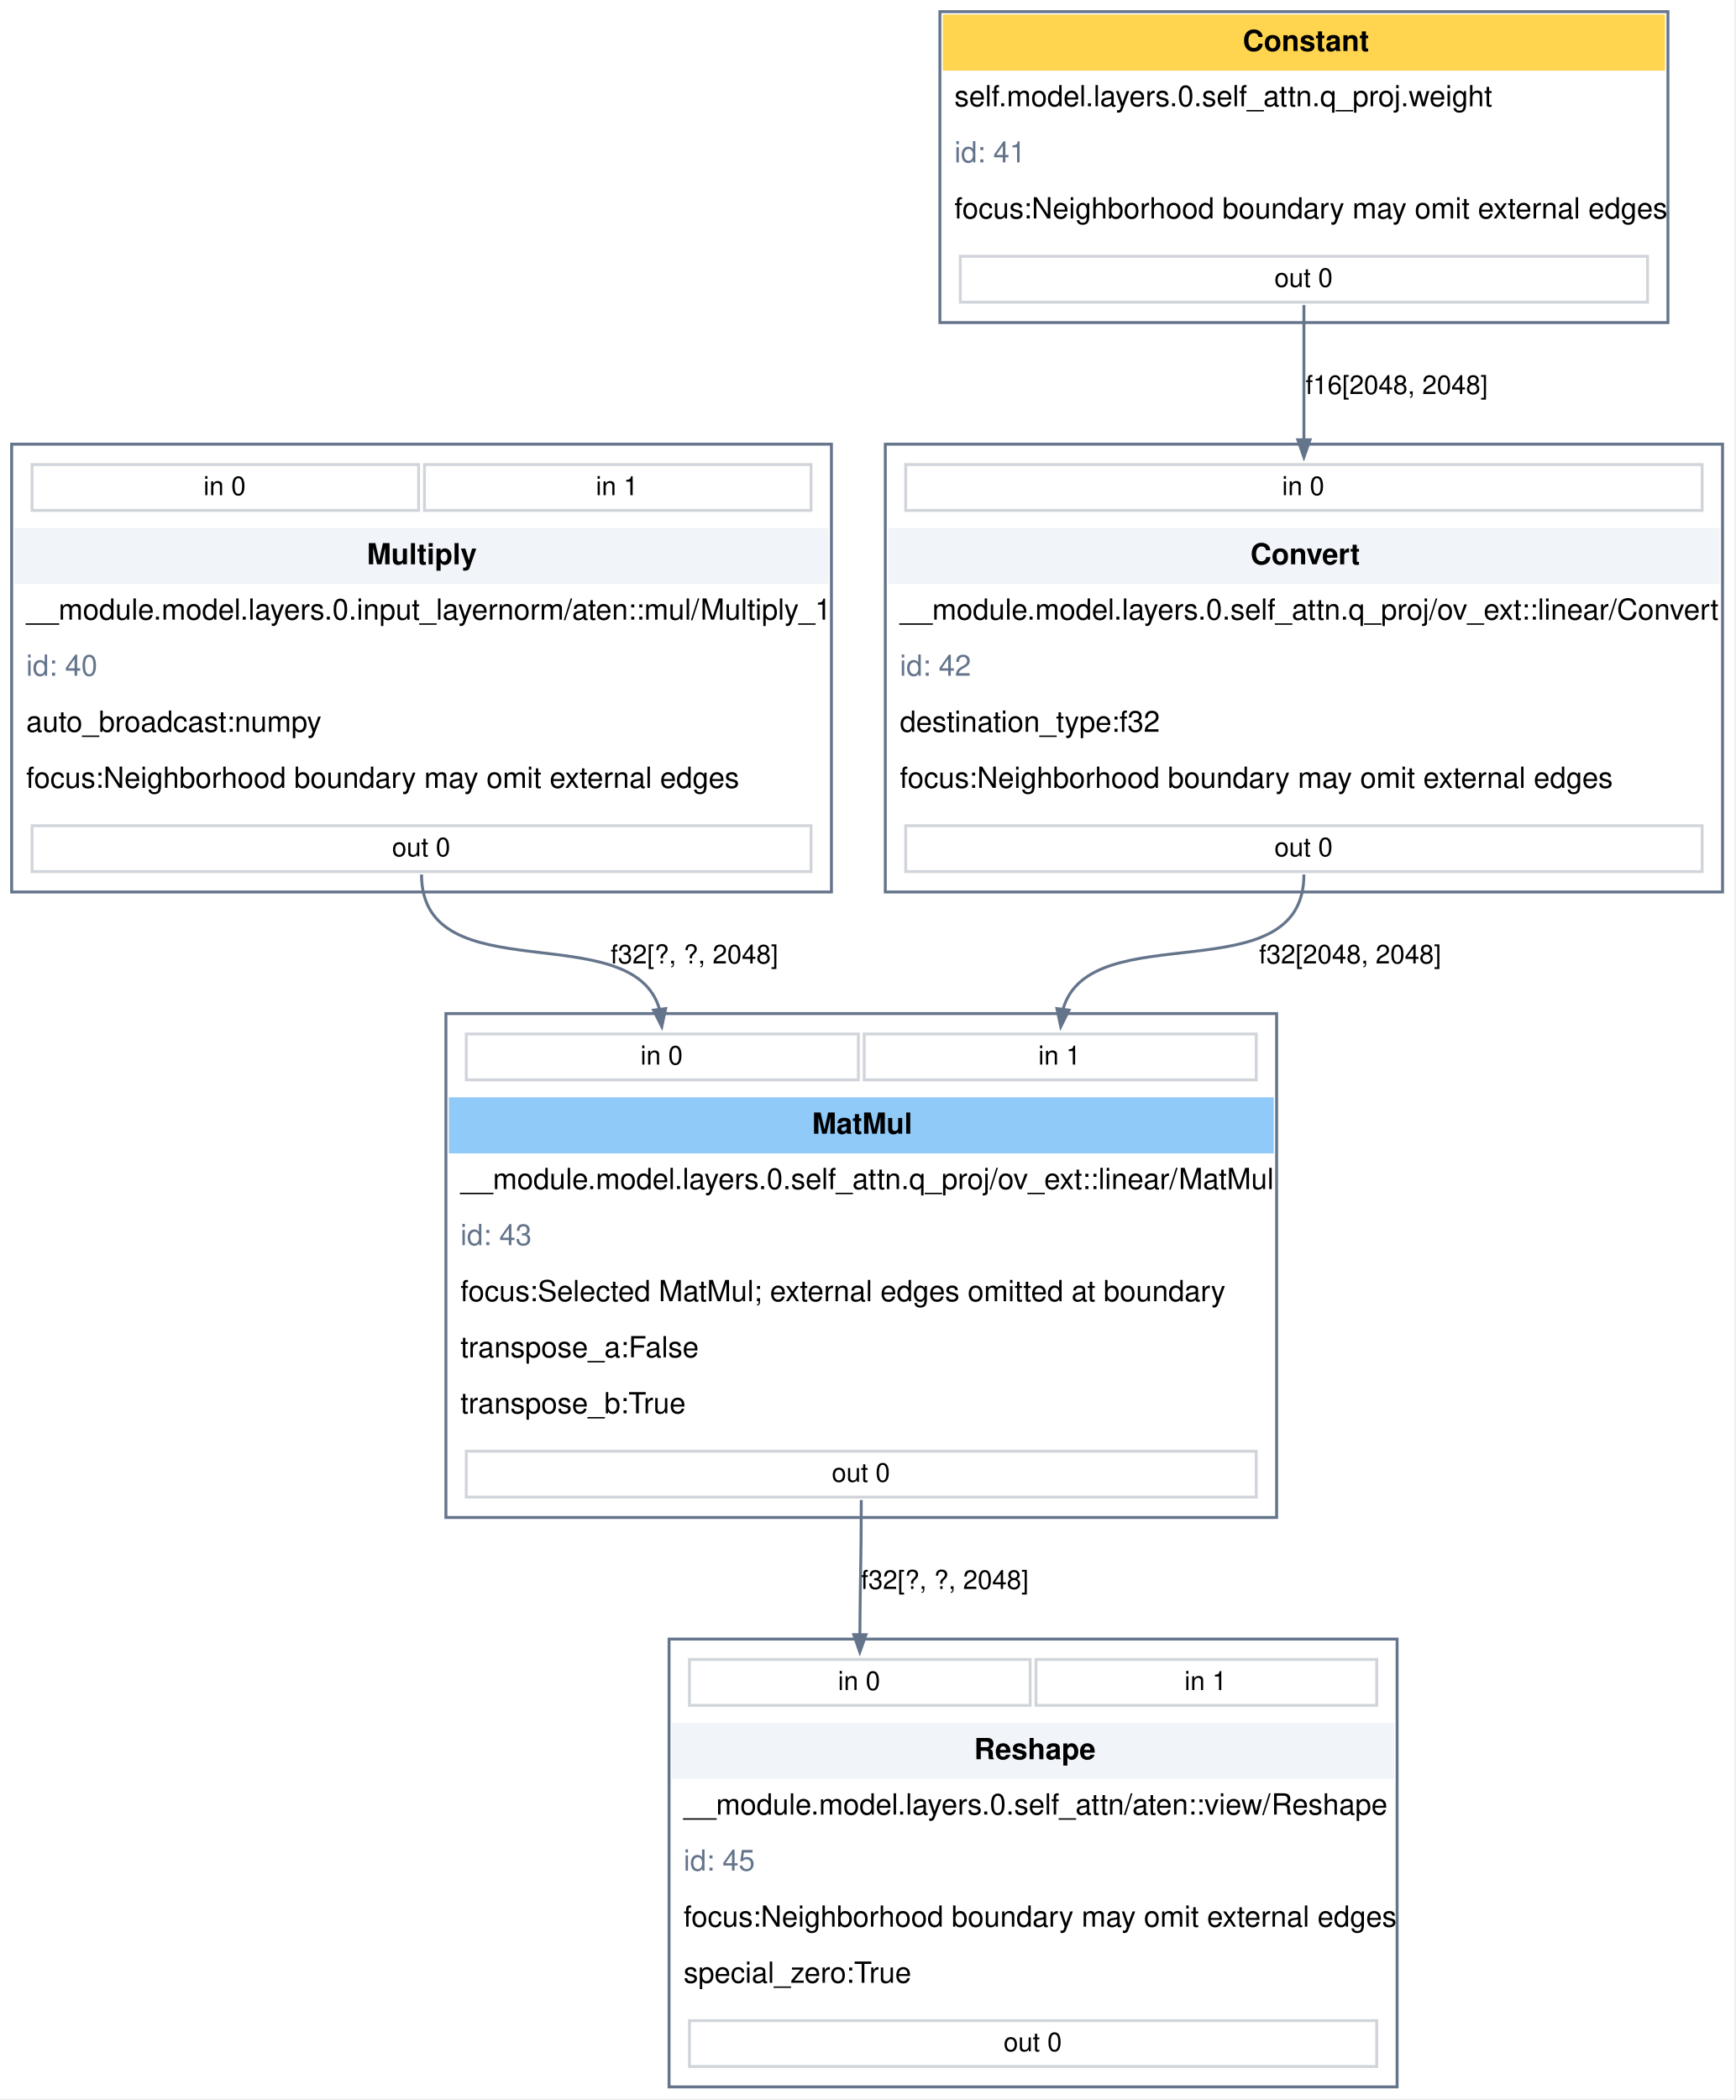
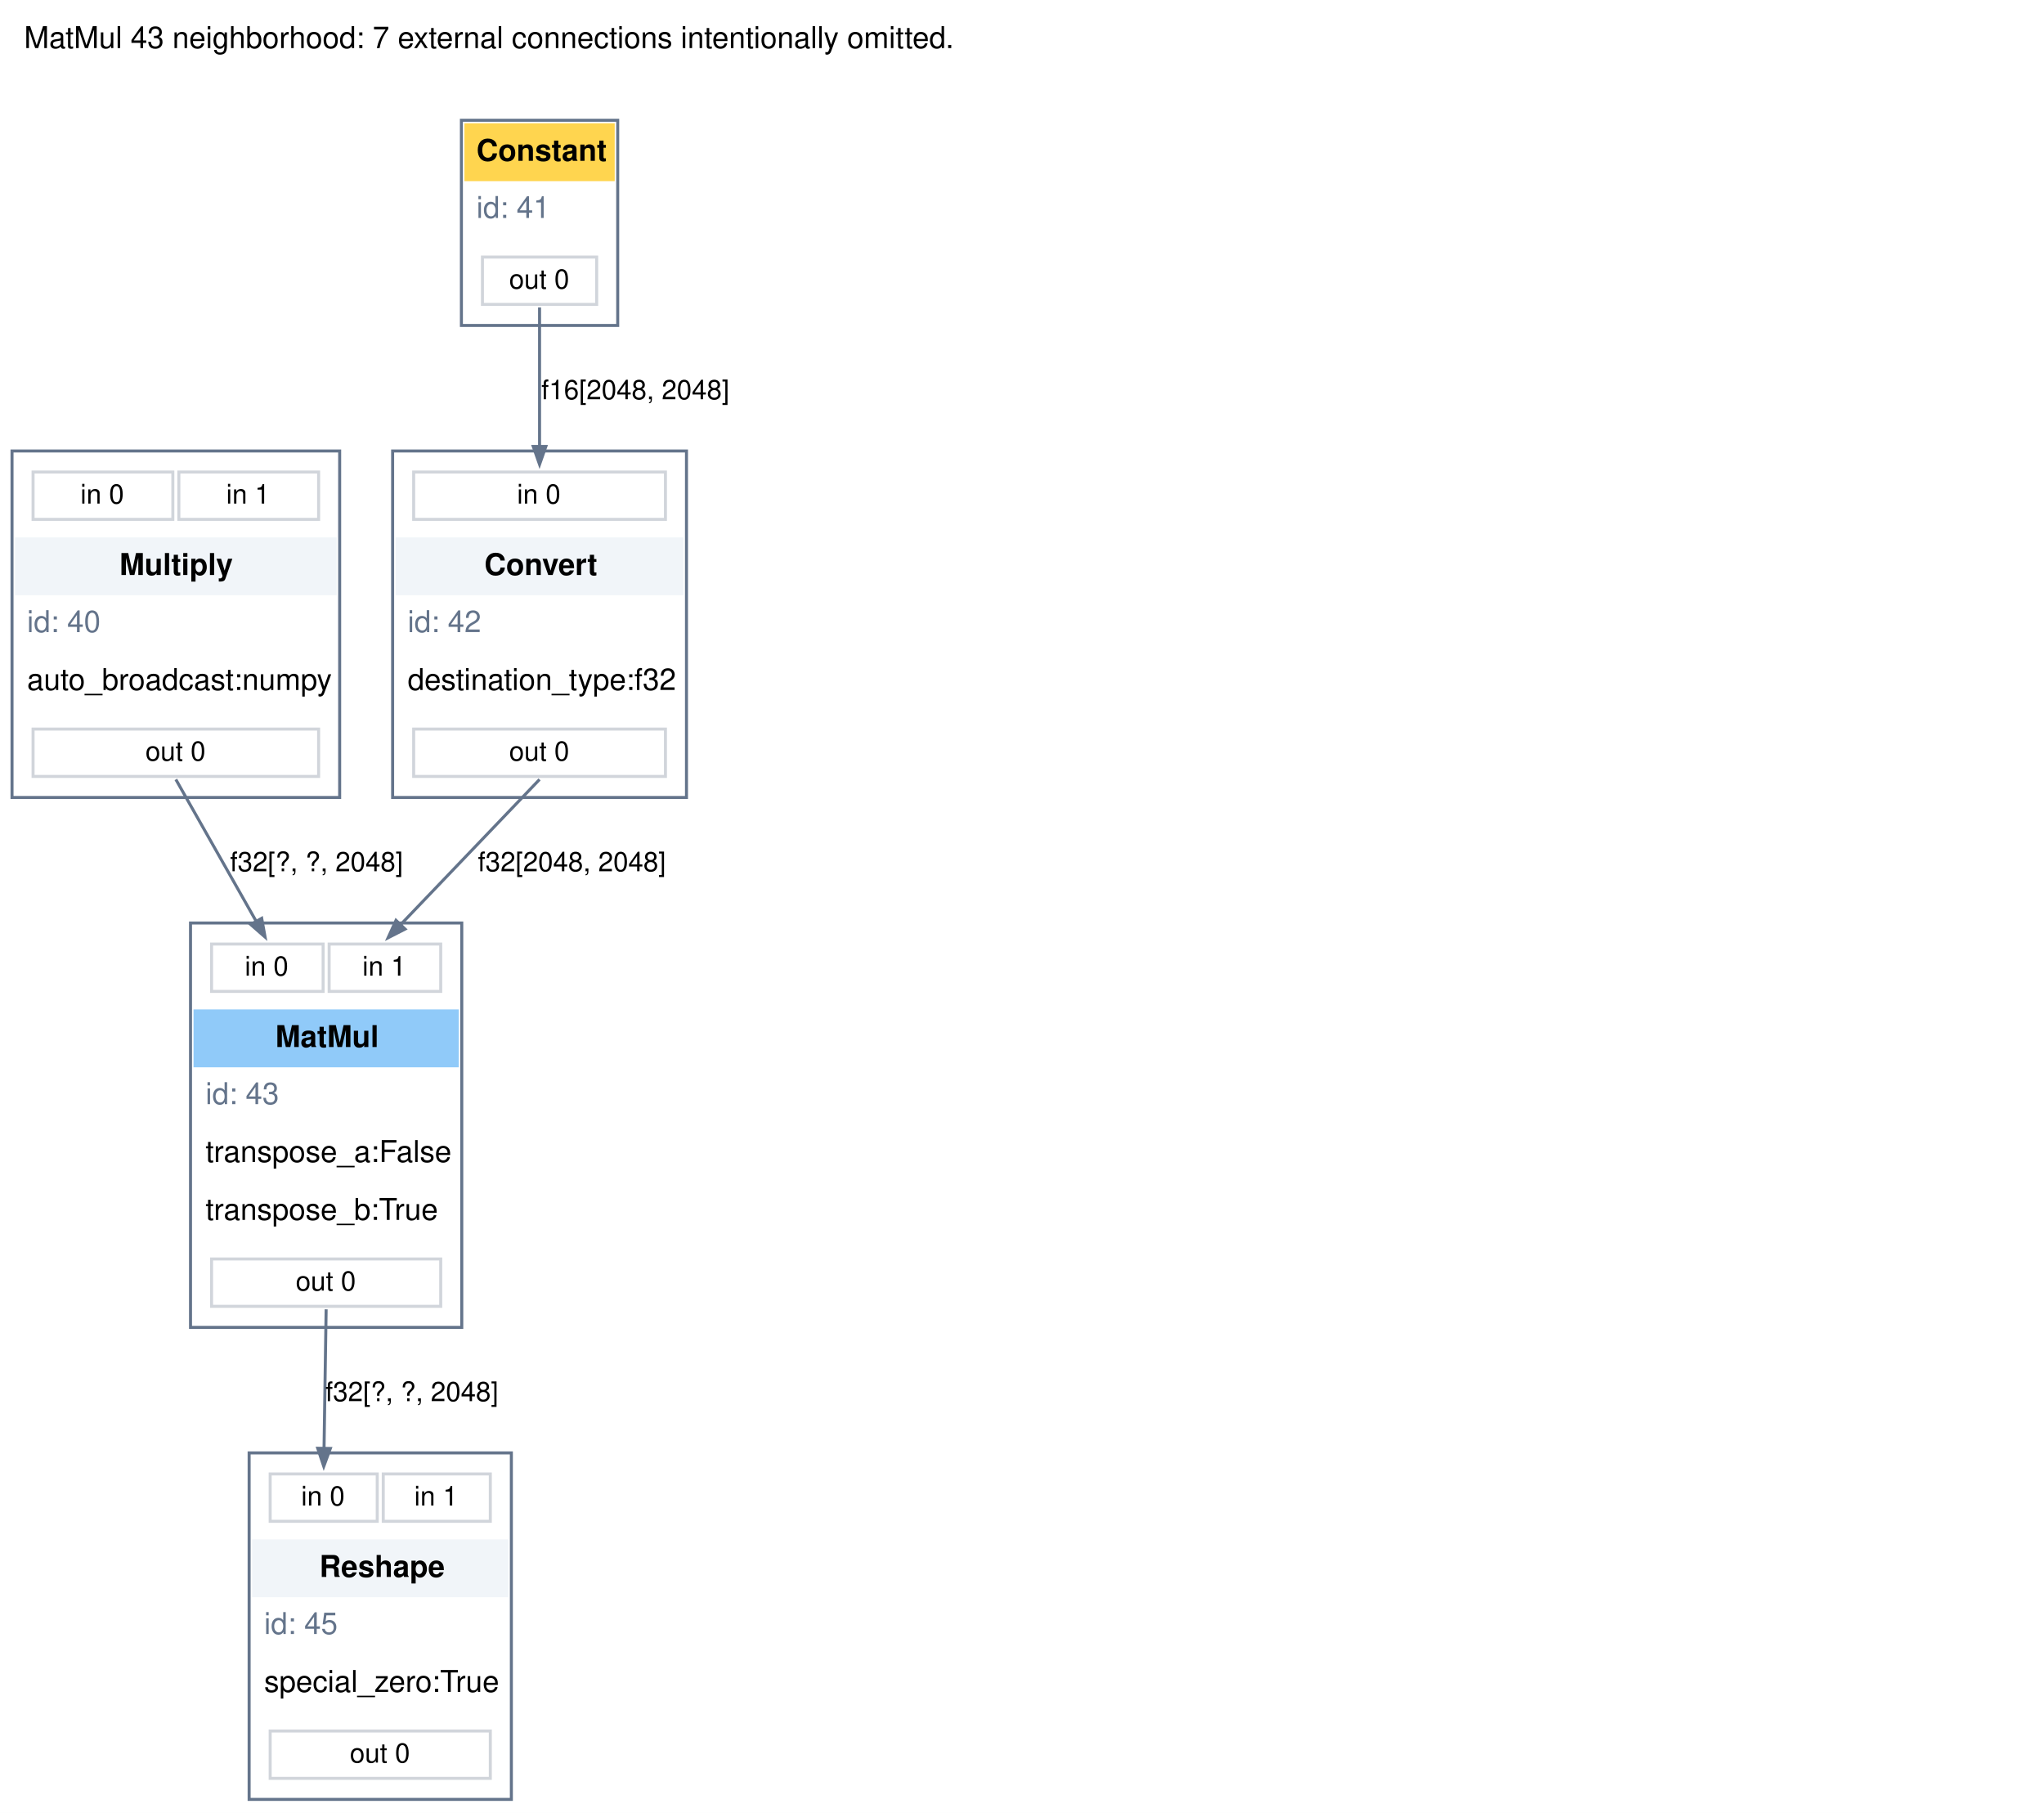
- <svg xmlns="http://www.w3.org/2000/svg" xmlns:xlink="http://www.w3.org/1999/xlink" width="596pt" height="721pt" viewBox="0.00 0.00 596.00 721.00">
-   <g id="graph0" class="graph" transform="scale(1 1) rotate(0) translate(4 716.5)">
-     <polygon fill="white" stroke="none" points="-4,4 -4,-716.5 591.5,-716.5 591.5,4 -4,4" />
-     <g id="node-40" class="node">
-       <g id="a_node-40">
-         <a xlink:title="__module.model.layers.0.input_layernorm/aten::mul/Multiply_1 (Multiply, id: 40)">
-           <polygon fill="none" stroke="#64748b" points="0,-410.25 0,-564 281.5,-564 281.5,-410.25 0,-410.25" />
-           <polygon fill="none" stroke="#d1d5db" points="7,-541.25 7,-557 139.75,-557 139.75,-541.25 7,-541.25" />
-           <text xml:space="preserve" text-anchor="start" x="65.88" y="-546.5" font-family="Helvetica,sans-Serif" font-size="9.00">in 0</text>
-           <polygon fill="none" stroke="#d1d5db" points="141.75,-541.25 141.75,-557 274.5,-557 274.5,-541.25 141.75,-541.25" />
-           <text xml:space="preserve" text-anchor="start" x="200.62" y="-546.5" font-family="Helvetica,sans-Serif" font-size="9.00">in 1</text>
-           <polygon fill="#f1f5f9" stroke="none" points="1,-516 1,-535.25 280.5,-535.25 280.5,-516 1,-516" />
-           <text xml:space="preserve" text-anchor="start" x="122" y="-522.75" font-family="Helvetica,sans-Serif" font-weight="bold" font-size="10.00">Multiply</text>
-           <text xml:space="preserve" text-anchor="start" x="5" y="-503.75" font-family="Helvetica,sans-Serif" font-size="10.00">__module.model.layers.0.input_layernorm/aten::mul/Multiply_1</text>
-           <text xml:space="preserve" text-anchor="start" x="5" y="-484.5" font-family="Helvetica,sans-Serif" font-size="10.00" fill="#64748b">id: 40</text>
-           <text xml:space="preserve" text-anchor="start" x="5" y="-465.25" font-family="Helvetica,sans-Serif" font-size="10.00">auto_broadcast:numpy</text>
-           <text xml:space="preserve" text-anchor="start" x="5" y="-446" font-family="Helvetica,sans-Serif" font-size="10.00">focus:Neighborhood boundary may omit external edges</text>
-           <polygon fill="none" stroke="#d1d5db" points="7,-417.25 7,-433 274.5,-433 274.5,-417.25 7,-417.25" />
-           <text xml:space="preserve" text-anchor="start" x="130.62" y="-422.5" font-family="Helvetica,sans-Serif" font-size="9.00">out 0</text>
-         </a>
+ <svg xmlns="http://www.w3.org/2000/svg" xmlns:xlink="http://www.w3.org/1999/xlink" width="680pt" height="603pt" viewBox="0 0 680 603">
+   <rect x="0.0" y="0.0" width="680" height="603.0" fill="white" />
+   <text x="8" y="16" font-family="Helvetica" font-size="10">MatMul 43 neighborhood: 7 external connections intentionally omitted.</text>
+   <g transform="translate(0 36)">
+     <g id="graph0" class="graph" transform="scale(1 1) rotate(0) translate(4 562.5)">
+       <polygon fill="white" stroke="none" points="-4,4 -4,-562.5 243.25,-562.5 243.25,4 -4,4" />
+       <g id="node-40" class="node">
+         <g id="a_node-40">
+           <a xlink:title="__module.model.layers.0.input_layernorm/aten::mul/Multiply_1 (Multiply, id: 40)">
+             <polygon fill="none" stroke="#64748b" points="0,-333.25 0,-448.5 109,-448.5 109,-333.25 0,-333.25" />
+             <polygon fill="none" stroke="#d1d5db" points="7,-425.75 7,-441.5 53.5,-441.5 53.5,-425.75 7,-425.75" />
+             <text xml:space="preserve" text-anchor="start" x="22.75" y="-431" font-family="Helvetica,sans-Serif" font-size="9.00">in 0</text>
+             <polygon fill="none" stroke="#d1d5db" points="55.5,-425.75 55.5,-441.5 102,-441.5 102,-425.75 55.5,-425.75" />
+             <text xml:space="preserve" text-anchor="start" x="71.25" y="-431" font-family="Helvetica,sans-Serif" font-size="9.00">in 1</text>
+             <polygon fill="#f1f5f9" stroke="none" points="1,-400.5 1,-419.75 108,-419.75 108,-400.5 1,-400.5" />
+             <text xml:space="preserve" text-anchor="start" x="35.75" y="-407.25" font-family="Helvetica,sans-Serif" font-weight="bold" font-size="10.00">Multiply</text>
+             <text xml:space="preserve" text-anchor="start" x="5" y="-388.25" font-family="Helvetica,sans-Serif" font-size="10.00" fill="#64748b">id: 40</text>
+             <text xml:space="preserve" text-anchor="start" x="5" y="-369" font-family="Helvetica,sans-Serif" font-size="10.00">auto_broadcast:numpy</text>
+             <polygon fill="none" stroke="#d1d5db" points="7,-340.25 7,-356 102,-356 102,-340.25 7,-340.25" />
+             <text xml:space="preserve" text-anchor="start" x="44.38" y="-345.5" font-family="Helvetica,sans-Serif" font-size="9.00">out 0</text>
+           </a>
+         </g>
      </g>
-     </g>
-     <g id="node-43" class="node">
-       <g id="a_node-43">
-         <a xlink:title="__module.model.layers.0.self_attn.q_proj/ov_ext::linear/MatMul (MatMul, id: 43)">
-           <polygon fill="none" stroke="#64748b" points="149.12,-195.5 149.12,-368.5 434.38,-368.5 434.38,-195.5 149.12,-195.5" />
-           <polygon fill="none" stroke="#d1d5db" points="156.12,-345.75 156.12,-361.5 290.75,-361.5 290.75,-345.75 156.12,-345.75" />
-           <text xml:space="preserve" text-anchor="start" x="215.94" y="-351" font-family="Helvetica,sans-Serif" font-size="9.00">in 0</text>
-           <polygon fill="none" stroke="#d1d5db" points="292.75,-345.75 292.75,-361.5 427.38,-361.5 427.38,-345.75 292.75,-345.75" />
-           <text xml:space="preserve" text-anchor="start" x="352.56" y="-351" font-family="Helvetica,sans-Serif" font-size="9.00">in 1</text>
-           <polygon fill="#90caf9" stroke="none" points="150.12,-320.5 150.12,-339.75 433.38,-339.75 433.38,-320.5 150.12,-320.5" />
-           <text xml:space="preserve" text-anchor="start" x="274.88" y="-327.25" font-family="Helvetica,sans-Serif" font-weight="bold" font-size="10.00">MatMul</text>
-           <text xml:space="preserve" text-anchor="start" x="154.12" y="-308.25" font-family="Helvetica,sans-Serif" font-size="10.00">__module.model.layers.0.self_attn.q_proj/ov_ext::linear/MatMul</text>
-           <text xml:space="preserve" text-anchor="start" x="154.12" y="-289" font-family="Helvetica,sans-Serif" font-size="10.00" fill="#64748b">id: 43</text>
-           <text xml:space="preserve" text-anchor="start" x="154.12" y="-269.75" font-family="Helvetica,sans-Serif" font-size="10.00">focus:Selected MatMul; external edges omitted at boundary</text>
-           <text xml:space="preserve" text-anchor="start" x="154.12" y="-250.5" font-family="Helvetica,sans-Serif" font-size="10.00">transpose_a:False</text>
-           <text xml:space="preserve" text-anchor="start" x="154.12" y="-231.25" font-family="Helvetica,sans-Serif" font-size="10.00">transpose_b:True</text>
-           <polygon fill="none" stroke="#d1d5db" points="156.12,-202.5 156.12,-218.25 427.38,-218.25 427.38,-202.5 156.12,-202.5" />
-           <text xml:space="preserve" text-anchor="start" x="281.62" y="-207.75" font-family="Helvetica,sans-Serif" font-size="9.00">out 0</text>
-         </a>
+       <g id="node-43" class="node">
+         <g id="a_node-43">
+           <a xlink:title="__module.model.layers.0.self_attn.q_proj/ov_ext::linear/MatMul (MatMul, id: 43)">
+             <polygon fill="none" stroke="#64748b" points="59.38,-157 59.38,-291.5 149.62,-291.5 149.62,-157 59.38,-157" />
+             <polygon fill="none" stroke="#d1d5db" points="66.38,-268.75 66.38,-284.5 103.5,-284.5 103.5,-268.75 66.38,-268.75" />
+             <text xml:space="preserve" text-anchor="start" x="77.44" y="-274" font-family="Helvetica,sans-Serif" font-size="9.00">in 0</text>
+             <polygon fill="none" stroke="#d1d5db" points="105.5,-268.75 105.5,-284.5 142.62,-284.5 142.62,-268.75 105.5,-268.75" />
+             <text xml:space="preserve" text-anchor="start" x="116.56" y="-274" font-family="Helvetica,sans-Serif" font-size="9.00">in 1</text>
+             <polygon fill="#90caf9" stroke="none" points="60.38,-243.5 60.38,-262.75 148.62,-262.75 148.62,-243.5 60.38,-243.5" />
+             <text xml:space="preserve" text-anchor="start" x="87.62" y="-250.25" font-family="Helvetica,sans-Serif" font-weight="bold" font-size="10.00">MatMul</text>
+             <text xml:space="preserve" text-anchor="start" x="64.38" y="-231.25" font-family="Helvetica,sans-Serif" font-size="10.00" fill="#64748b">id: 43</text>
+             <text xml:space="preserve" text-anchor="start" x="64.38" y="-212" font-family="Helvetica,sans-Serif" font-size="10.00">transpose_a:False</text>
+             <text xml:space="preserve" text-anchor="start" x="64.38" y="-192.75" font-family="Helvetica,sans-Serif" font-size="10.00">transpose_b:True</text>
+             <polygon fill="none" stroke="#d1d5db" points="66.38,-164 66.38,-179.75 142.62,-179.75 142.62,-164 66.38,-164" />
+             <text xml:space="preserve" text-anchor="start" x="94.38" y="-169.25" font-family="Helvetica,sans-Serif" font-size="9.00">out 0</text>
+           </a>
+         </g>
      </g>
-     </g>
-     <g id="edge-1" class="edge">
-       <g id="a_edge-1">
-         <a xlink:title="40:out 0 → 43:in 0">
-           <path fill="none" stroke="#64748b" d="M140.75,-416.25C140.75,-375.16 213.42,-402.4 222.51,-369.85" />
-           <polygon fill="#64748b" stroke="#64748b" points="224.58,-370.22 223.25,-364 220.41,-369.69 224.58,-370.22" />
-         </a>
+       <g id="edge-1" class="edge">
+         <g id="a_edge-1">
+           <a xlink:title="40:out 0 → 43:in 0">
+             <path fill="none" stroke="#64748b" d="M54.5,-339.25C54.5,-339.25 73.45,-305.78 81.45,-291.67" />
+             <polygon fill="#64748b" stroke="#64748b" points="83.06,-293.07 84.19,-286.82 79.41,-291 83.06,-293.07" />
+           </a>
+         </g>
+         <text xml:space="preserve" text-anchor="middle" x="101.32" y="-308.7" font-family="Helvetica,sans-Serif" font-size="9.00">f32[?, ?, 2048]</text>
      </g>
-       <text xml:space="preserve" text-anchor="middle" x="234.45" y="-385.7" font-family="Helvetica,sans-Serif" font-size="9.00">f32[?, ?, 2048]</text>
-     </g>
-     <g id="node-41" class="node">
-       <g id="a_node-41">
-         <a xlink:title="self.model.layers.0.self_attn.q_proj.weight (Constant, id: 41)">
-           <polygon fill="none" stroke="#64748b" points="318.75,-605.75 318.75,-712.5 568.75,-712.5 568.75,-605.75 318.75,-605.75" />
-           <polygon fill="#ffd54f" stroke="none" points="319.75,-692.25 319.75,-711.5 567.75,-711.5 567.75,-692.25 319.75,-692.25" />
-           <text xml:space="preserve" text-anchor="start" x="422.75" y="-699" font-family="Helvetica,sans-Serif" font-weight="bold" font-size="10.00">Constant</text>
-           <text xml:space="preserve" text-anchor="start" x="323.75" y="-680" font-family="Helvetica,sans-Serif" font-size="10.00">self.model.layers.0.self_attn.q_proj.weight</text>
-           <text xml:space="preserve" text-anchor="start" x="323.75" y="-660.75" font-family="Helvetica,sans-Serif" font-size="10.00" fill="#64748b">id: 41</text>
-           <text xml:space="preserve" text-anchor="start" x="323.75" y="-641.5" font-family="Helvetica,sans-Serif" font-size="10.00">focus:Neighborhood boundary may omit external edges</text>
-           <polygon fill="none" stroke="#d1d5db" points="325.75,-612.75 325.75,-628.5 561.75,-628.5 561.75,-612.75 325.75,-612.75" />
-           <text xml:space="preserve" text-anchor="start" x="433.62" y="-618" font-family="Helvetica,sans-Serif" font-size="9.00">out 0</text>
-         </a>
+       <g id="node-41" class="node">
+         <g id="a_node-41">
+           <a xlink:title="self.model.layers.0.self_attn.q_proj.weight (Constant, id: 41)">
+             <polygon fill="none" stroke="#64748b" points="149.5,-490.25 149.5,-558.5 201.5,-558.5 201.5,-490.25 149.5,-490.25" />
+             <polygon fill="#ffd54f" stroke="none" points="150.5,-538.25 150.5,-557.5 200.5,-557.5 200.5,-538.25 150.5,-538.25" />
+             <text xml:space="preserve" text-anchor="start" x="154.5" y="-545" font-family="Helvetica,sans-Serif" font-weight="bold" font-size="10.00">Constant</text>
+             <text xml:space="preserve" text-anchor="start" x="154.5" y="-526" font-family="Helvetica,sans-Serif" font-size="10.00" fill="#64748b">id: 41</text>
+             <polygon fill="none" stroke="#d1d5db" points="156.5,-497.25 156.5,-513 194.5,-513 194.5,-497.25 156.5,-497.25" />
+             <text xml:space="preserve" text-anchor="start" x="165.38" y="-502.5" font-family="Helvetica,sans-Serif" font-size="9.00">out 0</text>
+           </a>
+         </g>
      </g>
-     </g>
-     <g id="node-42" class="node">
-       <g id="a_node-42">
-         <a xlink:title="__module.model.layers.0.self_attn.q_proj/ov_ext::linear/Convert (Convert, id: 42)">
-           <polygon fill="none" stroke="#64748b" points="300,-410.25 300,-564 587.5,-564 587.5,-410.25 300,-410.25" />
-           <polygon fill="none" stroke="#d1d5db" points="307,-541.25 307,-557 580.5,-557 580.5,-541.25 307,-541.25" />
-           <text xml:space="preserve" text-anchor="start" x="436.25" y="-546.5" font-family="Helvetica,sans-Serif" font-size="9.00">in 0</text>
-           <polygon fill="#f1f5f9" stroke="none" points="301,-516 301,-535.25 586.5,-535.25 586.5,-516 301,-516" />
-           <text xml:space="preserve" text-anchor="start" x="425.38" y="-522.75" font-family="Helvetica,sans-Serif" font-weight="bold" font-size="10.00">Convert</text>
-           <text xml:space="preserve" text-anchor="start" x="305" y="-503.75" font-family="Helvetica,sans-Serif" font-size="10.00">__module.model.layers.0.self_attn.q_proj/ov_ext::linear/Convert</text>
-           <text xml:space="preserve" text-anchor="start" x="305" y="-484.5" font-family="Helvetica,sans-Serif" font-size="10.00" fill="#64748b">id: 42</text>
-           <text xml:space="preserve" text-anchor="start" x="305" y="-465.25" font-family="Helvetica,sans-Serif" font-size="10.00">destination_type:f32</text>
-           <text xml:space="preserve" text-anchor="start" x="305" y="-446" font-family="Helvetica,sans-Serif" font-size="10.00">focus:Neighborhood boundary may omit external edges</text>
-           <polygon fill="none" stroke="#d1d5db" points="307,-417.25 307,-433 580.5,-433 580.5,-417.25 307,-417.25" />
-           <text xml:space="preserve" text-anchor="start" x="433.62" y="-422.5" font-family="Helvetica,sans-Serif" font-size="9.00">out 0</text>
-         </a>
+       <g id="node-42" class="node">
+         <g id="a_node-42">
+           <a xlink:title="__module.model.layers.0.self_attn.q_proj/ov_ext::linear/Convert (Convert, id: 42)">
+             <polygon fill="none" stroke="#64748b" points="126.62,-333.25 126.62,-448.5 224.38,-448.5 224.38,-333.25 126.62,-333.25" />
+             <polygon fill="none" stroke="#d1d5db" points="133.62,-425.75 133.62,-441.5 217.38,-441.5 217.38,-425.75 133.62,-425.75" />
+             <text xml:space="preserve" text-anchor="start" x="168" y="-431" font-family="Helvetica,sans-Serif" font-size="9.00">in 0</text>
+             <polygon fill="#f1f5f9" stroke="none" points="127.62,-400.5 127.62,-419.75 223.38,-419.75 223.38,-400.5 127.62,-400.5" />
+             <text xml:space="preserve" text-anchor="start" x="157.12" y="-407.25" font-family="Helvetica,sans-Serif" font-weight="bold" font-size="10.00">Convert</text>
+             <text xml:space="preserve" text-anchor="start" x="131.62" y="-388.25" font-family="Helvetica,sans-Serif" font-size="10.00" fill="#64748b">id: 42</text>
+             <text xml:space="preserve" text-anchor="start" x="131.62" y="-369" font-family="Helvetica,sans-Serif" font-size="10.00">destination_type:f32</text>
+             <polygon fill="none" stroke="#d1d5db" points="133.62,-340.25 133.62,-356 217.38,-356 217.38,-340.25 133.62,-340.25" />
+             <text xml:space="preserve" text-anchor="start" x="165.38" y="-345.5" font-family="Helvetica,sans-Serif" font-size="9.00">out 0</text>
+           </a>
+         </g>
      </g>
-     </g>
-     <g id="edge-0" class="edge">
-       <g id="a_edge-0">
-         <a xlink:title="41:out 0 → 42:in 0">
-           <path fill="none" stroke="#64748b" d="M443.75,-611.75C443.75,-590.47 443.75,-583.41 443.75,-565.24" />
-           <polygon fill="#64748b" stroke="#64748b" points="445.85,-565.51 443.75,-559.51 441.65,-565.51 445.85,-565.51" />
-         </a>
+       <g id="edge-0" class="edge">
+         <g id="a_edge-0">
+           <a xlink:title="41:out 0 → 42:in 0">
+             <path fill="none" stroke="#64748b" d="M175.5,-496.25C175.5,-496.25 175.5,-464.74 175.5,-449.97" />
+             <polygon fill="#64748b" stroke="#64748b" points="177.6,-450.01 175.5,-444.01 173.4,-450.01 177.6,-450.01" />
+           </a>
+         </g>
+         <text xml:space="preserve" text-anchor="middle" x="207.38" y="-465.7" font-family="Helvetica,sans-Serif" font-size="9.00">f16[2048, 2048]</text>
      </g>
-       <text xml:space="preserve" text-anchor="middle" x="475.62" y="-581.2" font-family="Helvetica,sans-Serif" font-size="9.00">f16[2048, 2048]</text>
-     </g>
-     <g id="edge-2" class="edge">
-       <g id="a_edge-2">
-         <a xlink:title="42:out 0 → 43:in 1">
-           <path fill="none" stroke="#64748b" d="M443.75,-416.25C443.75,-374.81 370.2,-402.68 361,-369.9" />
-           <polygon fill="#64748b" stroke="#64748b" points="363.09,-369.69 360.25,-364 358.93,-370.22 363.09,-369.69" />
-         </a>
+       <g id="edge-2" class="edge">
+         <g id="a_edge-2">
+           <a xlink:title="42:out 0 → 43:in 1">
+             <path fill="none" stroke="#64748b" d="M175.5,-339.25C175.5,-339.25 142.19,-304.45 129.18,-290.85" />
+             <polygon fill="#64748b" stroke="#64748b" points="130.77,-289.48 125.11,-286.59 127.74,-292.38 130.77,-289.48" />
+           </a>
+         </g>
+         <text xml:space="preserve" text-anchor="middle" x="186.26" y="-308.7" font-family="Helvetica,sans-Serif" font-size="9.00">f32[2048, 2048]</text>
      </g>
-       <text xml:space="preserve" text-anchor="middle" x="459.62" y="-385.7" font-family="Helvetica,sans-Serif" font-size="9.00">f32[2048, 2048]</text>
-     </g>
-     <g id="node-45" class="node">
-       <g id="a_node-45">
-         <a xlink:title="__module.model.layers.0.self_attn/aten::view/Reshape (Reshape, id: 45)">
-           <polygon fill="none" stroke="#64748b" points="225.75,0 225.75,-153.75 475.75,-153.75 475.75,0 225.75,0" />
-           <polygon fill="none" stroke="#d1d5db" points="232.75,-131 232.75,-146.75 349.75,-146.75 349.75,-131 232.75,-131" />
-           <text xml:space="preserve" text-anchor="start" x="283.75" y="-136.25" font-family="Helvetica,sans-Serif" font-size="9.00">in 0</text>
-           <polygon fill="none" stroke="#d1d5db" points="351.75,-131 351.75,-146.75 468.75,-146.75 468.75,-131 351.75,-131" />
-           <text xml:space="preserve" text-anchor="start" x="402.75" y="-136.25" font-family="Helvetica,sans-Serif" font-size="9.00">in 1</text>
-           <polygon fill="#f1f5f9" stroke="none" points="226.75,-105.75 226.75,-125 474.75,-125 474.75,-105.75 226.75,-105.75" />
-           <text xml:space="preserve" text-anchor="start" x="330.5" y="-112.5" font-family="Helvetica,sans-Serif" font-weight="bold" font-size="10.00">Reshape</text>
-           <text xml:space="preserve" text-anchor="start" x="230.75" y="-93.5" font-family="Helvetica,sans-Serif" font-size="10.00">__module.model.layers.0.self_attn/aten::view/Reshape</text>
-           <text xml:space="preserve" text-anchor="start" x="230.75" y="-74.25" font-family="Helvetica,sans-Serif" font-size="10.00" fill="#64748b">id: 45</text>
-           <text xml:space="preserve" text-anchor="start" x="230.75" y="-55" font-family="Helvetica,sans-Serif" font-size="10.00">focus:Neighborhood boundary may omit external edges</text>
-           <text xml:space="preserve" text-anchor="start" x="230.75" y="-35.75" font-family="Helvetica,sans-Serif" font-size="10.00">special_zero:True</text>
-           <polygon fill="none" stroke="#d1d5db" points="232.75,-7 232.75,-22.75 468.75,-22.75 468.75,-7 232.75,-7" />
-           <text xml:space="preserve" text-anchor="start" x="340.62" y="-12.25" font-family="Helvetica,sans-Serif" font-size="9.00">out 0</text>
-         </a>
+       <g id="node-45" class="node">
+         <g id="a_node-45">
+           <a xlink:title="__module.model.layers.0.self_attn/aten::view/Reshape (Reshape, id: 45)">
+             <polygon fill="none" stroke="#64748b" points="78.88,0 78.88,-115.25 166.12,-115.25 166.12,0 78.88,0" />
+             <polygon fill="none" stroke="#d1d5db" points="85.88,-92.5 85.88,-108.25 121.5,-108.25 121.5,-92.5 85.88,-92.5" />
+             <text xml:space="preserve" text-anchor="start" x="96.19" y="-97.75" font-family="Helvetica,sans-Serif" font-size="9.00">in 0</text>
+             <polygon fill="none" stroke="#d1d5db" points="123.5,-92.5 123.5,-108.25 159.12,-108.25 159.12,-92.5 123.5,-92.5" />
+             <text xml:space="preserve" text-anchor="start" x="133.81" y="-97.75" font-family="Helvetica,sans-Serif" font-size="9.00">in 1</text>
+             <polygon fill="#f1f5f9" stroke="none" points="79.88,-67.25 79.88,-86.5 165.12,-86.5 165.12,-67.25 79.88,-67.25" />
+             <text xml:space="preserve" text-anchor="start" x="102.25" y="-74" font-family="Helvetica,sans-Serif" font-weight="bold" font-size="10.00">Reshape</text>
+             <text xml:space="preserve" text-anchor="start" x="83.88" y="-55" font-family="Helvetica,sans-Serif" font-size="10.00" fill="#64748b">id: 45</text>
+             <text xml:space="preserve" text-anchor="start" x="83.88" y="-35.75" font-family="Helvetica,sans-Serif" font-size="10.00">special_zero:True</text>
+             <polygon fill="none" stroke="#d1d5db" points="85.88,-7 85.88,-22.75 159.12,-22.75 159.12,-7 85.88,-7" />
+             <text xml:space="preserve" text-anchor="start" x="112.38" y="-12.25" font-family="Helvetica,sans-Serif" font-size="9.00">out 0</text>
+           </a>
+         </g>
      </g>
-     </g>
-     <g id="edge-3" class="edge">
-       <g id="a_edge-3">
-         <a xlink:title="43:out 0 → 45:in 0">
-           <path fill="none" stroke="#64748b" d="M291.75,-201.5C291.75,-180.22 291.35,-173.16 291.27,-154.99" />
-           <polygon fill="#64748b" stroke="#64748b" points="293.37,-155.26 291.25,-149.26 289.17,-155.27 293.37,-155.26" />
-         </a>
+       <g id="edge-3" class="edge">
+         <g id="a_edge-3">
+           <a xlink:title="43:out 0 → 45:in 0">
+             <path fill="none" stroke="#64748b" d="M104.5,-163C104.5,-163 104.02,-131.49 103.8,-116.72" />
+             <polygon fill="#64748b" stroke="#64748b" points="105.9,-116.73 103.71,-110.76 101.7,-116.79 105.9,-116.73" />
+           </a>
+         </g>
+         <text xml:space="preserve" text-anchor="middle" x="133.04" y="-132.45" font-family="Helvetica,sans-Serif" font-size="9.00">f32[?, ?, 2048]</text>
      </g>
-       <text xml:space="preserve" text-anchor="middle" x="320.45" y="-170.95" font-family="Helvetica,sans-Serif" font-size="9.00">f32[?, ?, 2048]</text>
    </g>
  </g>
</svg>
